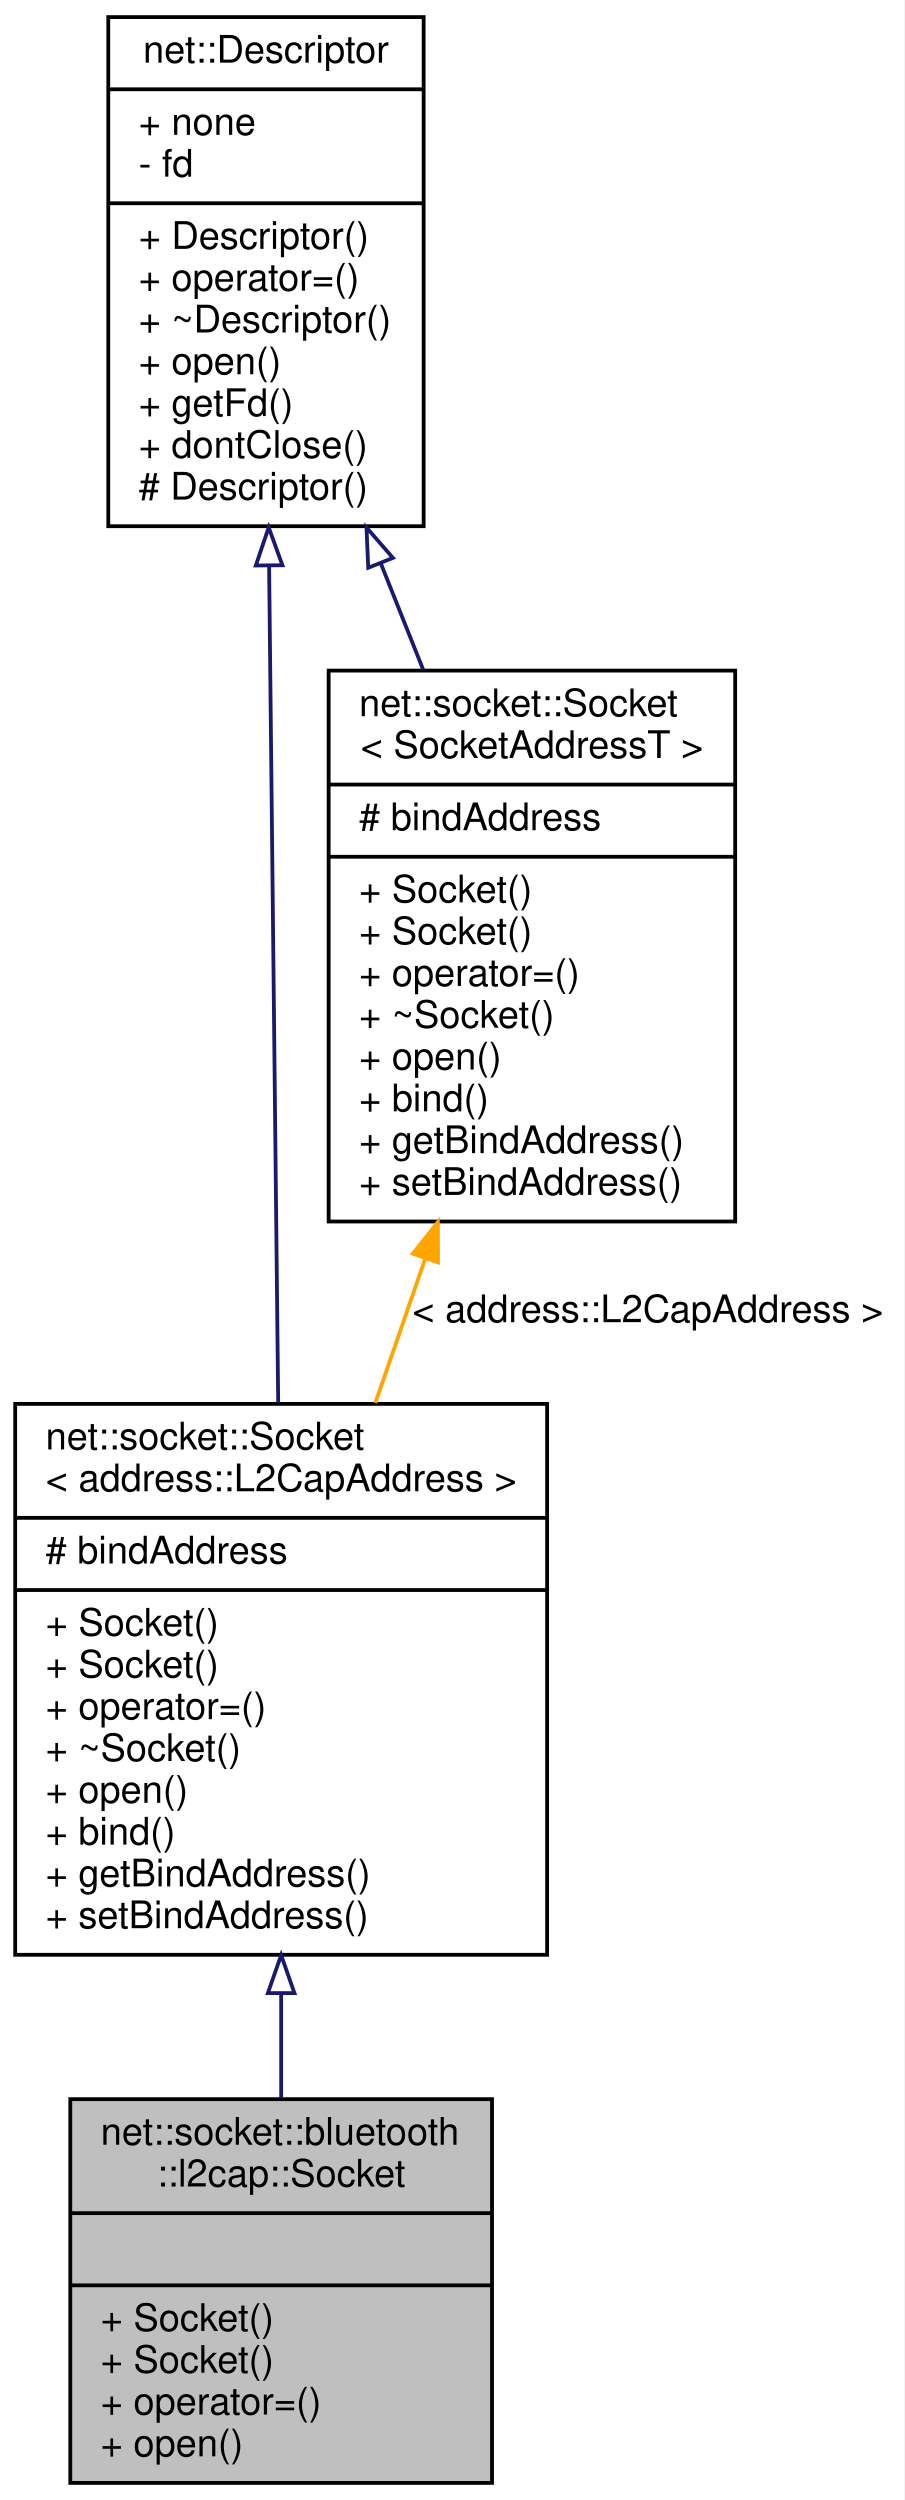
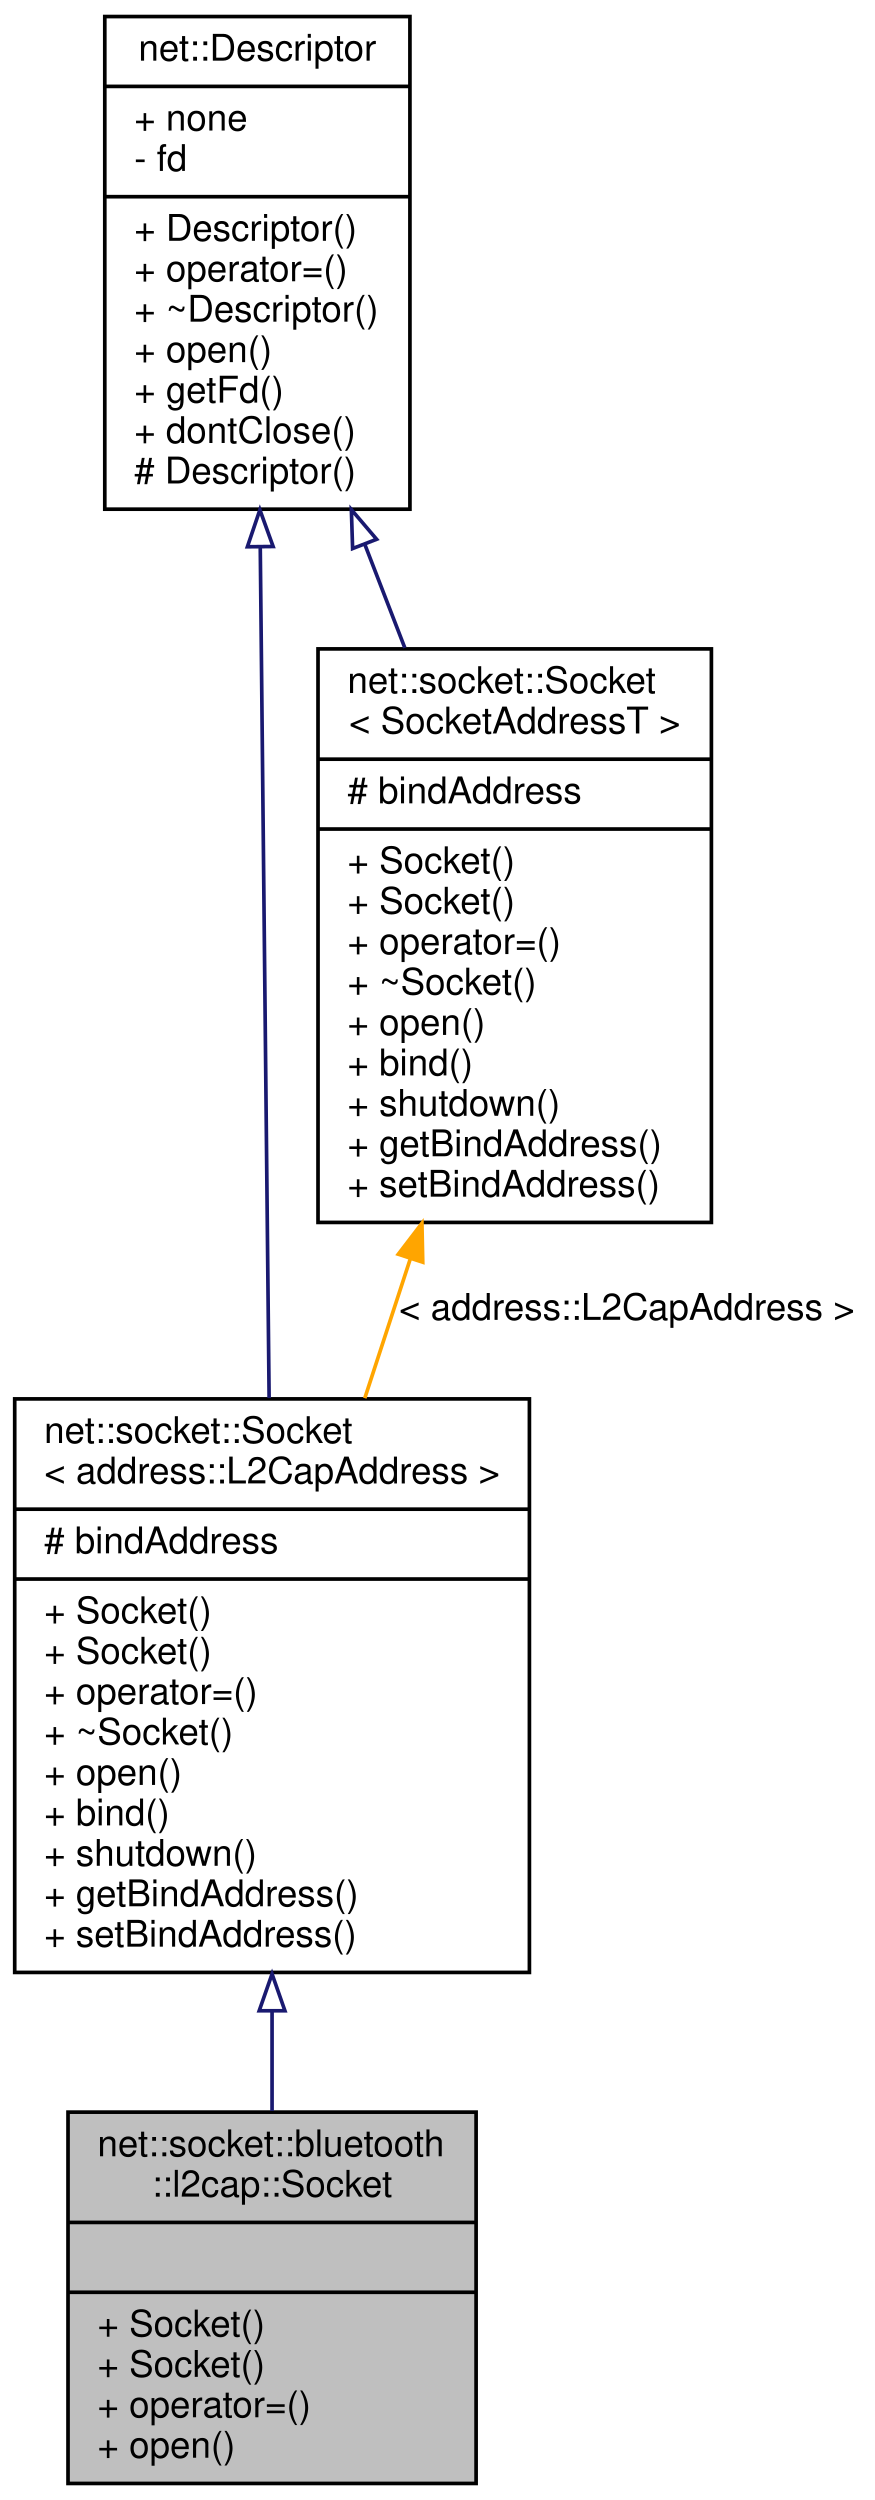
- <svg xmlns="http://www.w3.org/2000/svg" xmlns:xlink="http://www.w3.org/1999/xlink" width="238pt" height="658pt" viewBox="0.00 0.00 238.00 658.00">
-   <g id="graph0" class="graph" transform="scale(1 1) rotate(0) translate(4 654)">
-     <polygon fill="white" stroke="transparent" points="-4,4 -4,-654 234,-654 234,4 -4,4" />
+ <svg xmlns="http://www.w3.org/2000/svg" xmlns:xlink="http://www.w3.org/1999/xlink" width="238pt" height="680pt" viewBox="0.00 0.00 238.00 680.00">
+   <g id="graph0" class="graph" transform="scale(1 1) rotate(0) translate(4 676)">
+     <polygon fill="white" stroke="transparent" points="-4,4 -4,-676 234,-676 234,4 -4,4" />
    <g id="node1" class="node">
      <g id="a_node1">
        <a xlink:title=" ">
          <polygon fill="#bfbfbf" stroke="black" points="14.5,-0.5 14.5,-101.5 125.5,-101.5 125.5,-0.5 14.5,-0.5" />
          <text text-anchor="start" x="22.5" y="-89.5" font-family="Helvetica,sans-Serif" font-size="10.00">net::socket::bluetooth</text>
          <text text-anchor="middle" x="70" y="-78.5" font-family="Helvetica,sans-Serif" font-size="10.00">::l2cap::Socket</text>
          <polyline fill="none" stroke="black" points="14.5,-71.5 125.5,-71.5 " />
          <text text-anchor="middle" x="70" y="-59.5" font-family="Helvetica,sans-Serif" font-size="10.00"> </text>
          <polyline fill="none" stroke="black" points="14.5,-52.5 125.5,-52.5 " />
          <text text-anchor="start" x="22.5" y="-40.5" font-family="Helvetica,sans-Serif" font-size="10.00">+ Socket()</text>
          <text text-anchor="start" x="22.5" y="-29.5" font-family="Helvetica,sans-Serif" font-size="10.00">+ Socket()</text>
          <text text-anchor="start" x="22.5" y="-18.5" font-family="Helvetica,sans-Serif" font-size="10.00">+ operator=()</text>
          <text text-anchor="start" x="22.5" y="-7.5" font-family="Helvetica,sans-Serif" font-size="10.00">+ open()</text>
        </a>
      </g>
    </g>
    <g id="node2" class="node">
      <g id="a_node2">
        <a xlink:href="classnet_1_1socket_1_1_socket.html" target="_top" xlink:title=" ">
-           <polygon fill="white" stroke="black" points="0,-139.5 0,-284.5 140,-284.5 140,-139.5 0,-139.5" />
-           <text text-anchor="start" x="8" y="-272.5" font-family="Helvetica,sans-Serif" font-size="10.00">net::socket::Socket</text>
-           <text text-anchor="middle" x="70" y="-261.5" font-family="Helvetica,sans-Serif" font-size="10.00">&lt; address::L2CapAddress &gt;</text>
-           <polyline fill="none" stroke="black" points="0,-254.5 140,-254.5 " />
-           <text text-anchor="start" x="8" y="-242.5" font-family="Helvetica,sans-Serif" font-size="10.00"># bindAddress</text>
-           <polyline fill="none" stroke="black" points="0,-235.5 140,-235.5 " />
+           <polygon fill="white" stroke="black" points="0,-139.5 0,-295.5 140,-295.5 140,-139.5 0,-139.5" />
+           <text text-anchor="start" x="8" y="-283.5" font-family="Helvetica,sans-Serif" font-size="10.00">net::socket::Socket</text>
+           <text text-anchor="middle" x="70" y="-272.5" font-family="Helvetica,sans-Serif" font-size="10.00">&lt; address::L2CapAddress &gt;</text>
+           <polyline fill="none" stroke="black" points="0,-265.5 140,-265.5 " />
+           <text text-anchor="start" x="8" y="-253.5" font-family="Helvetica,sans-Serif" font-size="10.00"># bindAddress</text>
+           <polyline fill="none" stroke="black" points="0,-246.5 140,-246.5 " />
+           <text text-anchor="start" x="8" y="-234.5" font-family="Helvetica,sans-Serif" font-size="10.00">+ Socket()</text>
          <text text-anchor="start" x="8" y="-223.5" font-family="Helvetica,sans-Serif" font-size="10.00">+ Socket()</text>
-           <text text-anchor="start" x="8" y="-212.5" font-family="Helvetica,sans-Serif" font-size="10.00">+ Socket()</text>
-           <text text-anchor="start" x="8" y="-201.5" font-family="Helvetica,sans-Serif" font-size="10.00">+ operator=()</text>
-           <text text-anchor="start" x="8" y="-190.5" font-family="Helvetica,sans-Serif" font-size="10.00">+ ~Socket()</text>
-           <text text-anchor="start" x="8" y="-179.5" font-family="Helvetica,sans-Serif" font-size="10.00">+ open()</text>
-           <text text-anchor="start" x="8" y="-168.5" font-family="Helvetica,sans-Serif" font-size="10.00">+ bind()</text>
+           <text text-anchor="start" x="8" y="-212.5" font-family="Helvetica,sans-Serif" font-size="10.00">+ operator=()</text>
+           <text text-anchor="start" x="8" y="-201.5" font-family="Helvetica,sans-Serif" font-size="10.00">+ ~Socket()</text>
+           <text text-anchor="start" x="8" y="-190.5" font-family="Helvetica,sans-Serif" font-size="10.00">+ open()</text>
+           <text text-anchor="start" x="8" y="-179.5" font-family="Helvetica,sans-Serif" font-size="10.00">+ bind()</text>
+           <text text-anchor="start" x="8" y="-168.5" font-family="Helvetica,sans-Serif" font-size="10.00">+ shutdown()</text>
          <text text-anchor="start" x="8" y="-157.5" font-family="Helvetica,sans-Serif" font-size="10.00">+ getBindAddress()</text>
          <text text-anchor="start" x="8" y="-146.5" font-family="Helvetica,sans-Serif" font-size="10.00">+ setBindAddress()</text>
        </a>
      </g>
    </g>
    <g id="edge1" class="edge">
-       <path fill="none" stroke="midnightblue" d="M70,-129.26C70,-119.9 70,-110.58 70,-101.82" />
-       <polygon fill="none" stroke="midnightblue" points="66.5,-129.41 70,-139.41 73.5,-129.41 66.5,-129.41" />
+       <path fill="none" stroke="midnightblue" d="M70,-128.96C70,-119.66 70,-110.46 70,-101.82" />
+       <polygon fill="none" stroke="midnightblue" points="66.5,-129.07 70,-139.07 73.5,-129.07 66.5,-129.07" />
    </g>
    <g id="node3" class="node">
      <g id="a_node3">
        <a xlink:href="classnet_1_1_descriptor.html" target="_top" xlink:title=" ">
-           <polygon fill="white" stroke="black" points="24.5,-515.5 24.5,-649.5 107.5,-649.5 107.5,-515.5 24.5,-515.5" />
-           <text text-anchor="middle" x="66" y="-637.5" font-family="Helvetica,sans-Serif" font-size="10.00">net::Descriptor</text>
-           <polyline fill="none" stroke="black" points="24.5,-630.5 107.5,-630.5 " />
-           <text text-anchor="start" x="32.5" y="-618.5" font-family="Helvetica,sans-Serif" font-size="10.00">+ none</text>
-           <text text-anchor="start" x="32.5" y="-607.5" font-family="Helvetica,sans-Serif" font-size="10.00">- fd</text>
-           <polyline fill="none" stroke="black" points="24.5,-600.5 107.5,-600.5 " />
-           <text text-anchor="start" x="32.5" y="-588.5" font-family="Helvetica,sans-Serif" font-size="10.00">+ Descriptor()</text>
-           <text text-anchor="start" x="32.5" y="-577.5" font-family="Helvetica,sans-Serif" font-size="10.00">+ operator=()</text>
-           <text text-anchor="start" x="32.5" y="-566.5" font-family="Helvetica,sans-Serif" font-size="10.00">+ ~Descriptor()</text>
-           <text text-anchor="start" x="32.5" y="-555.5" font-family="Helvetica,sans-Serif" font-size="10.00">+ open()</text>
-           <text text-anchor="start" x="32.5" y="-544.5" font-family="Helvetica,sans-Serif" font-size="10.00">+ getFd()</text>
-           <text text-anchor="start" x="32.5" y="-533.5" font-family="Helvetica,sans-Serif" font-size="10.00">+ dontClose()</text>
-           <text text-anchor="start" x="32.5" y="-522.5" font-family="Helvetica,sans-Serif" font-size="10.00"># Descriptor()</text>
+           <polygon fill="white" stroke="black" points="24.5,-537.5 24.5,-671.5 107.5,-671.5 107.5,-537.5 24.5,-537.5" />
+           <text text-anchor="middle" x="66" y="-659.5" font-family="Helvetica,sans-Serif" font-size="10.00">net::Descriptor</text>
+           <polyline fill="none" stroke="black" points="24.5,-652.5 107.5,-652.5 " />
+           <text text-anchor="start" x="32.5" y="-640.5" font-family="Helvetica,sans-Serif" font-size="10.00">+ none</text>
+           <text text-anchor="start" x="32.5" y="-629.5" font-family="Helvetica,sans-Serif" font-size="10.00">- fd</text>
+           <polyline fill="none" stroke="black" points="24.5,-622.5 107.5,-622.5 " />
+           <text text-anchor="start" x="32.5" y="-610.5" font-family="Helvetica,sans-Serif" font-size="10.00">+ Descriptor()</text>
+           <text text-anchor="start" x="32.5" y="-599.5" font-family="Helvetica,sans-Serif" font-size="10.00">+ operator=()</text>
+           <text text-anchor="start" x="32.5" y="-588.5" font-family="Helvetica,sans-Serif" font-size="10.00">+ ~Descriptor()</text>
+           <text text-anchor="start" x="32.5" y="-577.5" font-family="Helvetica,sans-Serif" font-size="10.00">+ open()</text>
+           <text text-anchor="start" x="32.5" y="-566.5" font-family="Helvetica,sans-Serif" font-size="10.00">+ getFd()</text>
+           <text text-anchor="start" x="32.5" y="-555.5" font-family="Helvetica,sans-Serif" font-size="10.00">+ dontClose()</text>
+           <text text-anchor="start" x="32.5" y="-544.5" font-family="Helvetica,sans-Serif" font-size="10.00"># Descriptor()</text>
        </a>
      </g>
    </g>
    <g id="edge2" class="edge">
-       <path fill="none" stroke="midnightblue" d="M66.83,-505.05C67.53,-440.29 68.53,-348.13 69.22,-284.75" />
-       <polygon fill="none" stroke="midnightblue" points="63.33,-505.16 66.72,-515.19 70.33,-505.23 63.33,-505.16" />
+       <path fill="none" stroke="midnightblue" d="M66.79,-527.24C67.49,-460.19 68.5,-363.07 69.2,-295.73" />
+       <polygon fill="none" stroke="midnightblue" points="63.29,-527.28 66.69,-537.32 70.29,-527.35 63.29,-527.28" />
    </g>
    <g id="node4" class="node">
      <g id="a_node4">
        <a xlink:href="classnet_1_1socket_1_1_socket.html" target="_top" xlink:title=" ">
-           <polygon fill="white" stroke="black" points="82.5,-332.5 82.5,-477.5 189.5,-477.5 189.5,-332.5 82.5,-332.5" />
-           <text text-anchor="start" x="90.5" y="-465.5" font-family="Helvetica,sans-Serif" font-size="10.00">net::socket::Socket</text>
-           <text text-anchor="middle" x="136" y="-454.5" font-family="Helvetica,sans-Serif" font-size="10.00">&lt; SocketAddressT &gt;</text>
-           <polyline fill="none" stroke="black" points="82.5,-447.5 189.5,-447.5 " />
-           <text text-anchor="start" x="90.5" y="-435.5" font-family="Helvetica,sans-Serif" font-size="10.00"># bindAddress</text>
-           <polyline fill="none" stroke="black" points="82.5,-428.5 189.5,-428.5 " />
-           <text text-anchor="start" x="90.5" y="-416.5" font-family="Helvetica,sans-Serif" font-size="10.00">+ Socket()</text>
-           <text text-anchor="start" x="90.5" y="-405.5" font-family="Helvetica,sans-Serif" font-size="10.00">+ Socket()</text>
-           <text text-anchor="start" x="90.5" y="-394.5" font-family="Helvetica,sans-Serif" font-size="10.00">+ operator=()</text>
-           <text text-anchor="start" x="90.5" y="-383.5" font-family="Helvetica,sans-Serif" font-size="10.00">+ ~Socket()</text>
-           <text text-anchor="start" x="90.5" y="-372.5" font-family="Helvetica,sans-Serif" font-size="10.00">+ open()</text>
-           <text text-anchor="start" x="90.5" y="-361.5" font-family="Helvetica,sans-Serif" font-size="10.00">+ bind()</text>
-           <text text-anchor="start" x="90.5" y="-350.5" font-family="Helvetica,sans-Serif" font-size="10.00">+ getBindAddress()</text>
-           <text text-anchor="start" x="90.5" y="-339.5" font-family="Helvetica,sans-Serif" font-size="10.00">+ setBindAddress()</text>
+           <polygon fill="white" stroke="black" points="82.5,-343.5 82.5,-499.5 189.5,-499.5 189.5,-343.5 82.5,-343.5" />
+           <text text-anchor="start" x="90.5" y="-487.5" font-family="Helvetica,sans-Serif" font-size="10.00">net::socket::Socket</text>
+           <text text-anchor="middle" x="136" y="-476.5" font-family="Helvetica,sans-Serif" font-size="10.00">&lt; SocketAddressT &gt;</text>
+           <polyline fill="none" stroke="black" points="82.5,-469.5 189.5,-469.5 " />
+           <text text-anchor="start" x="90.5" y="-457.5" font-family="Helvetica,sans-Serif" font-size="10.00"># bindAddress</text>
+           <polyline fill="none" stroke="black" points="82.5,-450.5 189.5,-450.5 " />
+           <text text-anchor="start" x="90.5" y="-438.5" font-family="Helvetica,sans-Serif" font-size="10.00">+ Socket()</text>
+           <text text-anchor="start" x="90.5" y="-427.5" font-family="Helvetica,sans-Serif" font-size="10.00">+ Socket()</text>
+           <text text-anchor="start" x="90.5" y="-416.5" font-family="Helvetica,sans-Serif" font-size="10.00">+ operator=()</text>
+           <text text-anchor="start" x="90.5" y="-405.5" font-family="Helvetica,sans-Serif" font-size="10.00">+ ~Socket()</text>
+           <text text-anchor="start" x="90.5" y="-394.5" font-family="Helvetica,sans-Serif" font-size="10.00">+ open()</text>
+           <text text-anchor="start" x="90.5" y="-383.5" font-family="Helvetica,sans-Serif" font-size="10.00">+ bind()</text>
+           <text text-anchor="start" x="90.5" y="-372.5" font-family="Helvetica,sans-Serif" font-size="10.00">+ shutdown()</text>
+           <text text-anchor="start" x="90.5" y="-361.5" font-family="Helvetica,sans-Serif" font-size="10.00">+ getBindAddress()</text>
+           <text text-anchor="start" x="90.5" y="-350.5" font-family="Helvetica,sans-Serif" font-size="10.00">+ setBindAddress()</text>
        </a>
      </g>
    </g>
    <g id="edge4" class="edge">
-       <path fill="none" stroke="midnightblue" d="M96.28,-505.59C99.97,-496.34 103.73,-486.91 107.39,-477.72" />
-       <polygon fill="none" stroke="midnightblue" points="92.92,-504.57 92.46,-515.15 99.42,-507.16 92.92,-504.57" />
+       <path fill="none" stroke="midnightblue" d="M95.27,-527.82C98.85,-518.56 102.52,-509.08 106.11,-499.79" />
+       <polygon fill="none" stroke="midnightblue" points="91.91,-526.8 91.57,-537.39 98.44,-529.32 91.91,-526.8" />
    </g>
    <g id="edge3" class="edge">
-       <path fill="none" stroke="orange" d="M107.93,-322.76C103.56,-310.12 99.08,-297.15 94.79,-284.75" />
-       <polygon fill="orange" stroke="orange" points="104.66,-324.03 111.24,-332.34 111.28,-321.74 104.66,-324.03" />
-       <text text-anchor="middle" x="166.5" y="-306" font-family="Helvetica,sans-Serif" font-size="10.00"> &lt; address::L2CapAddress &gt;</text>
+       <path fill="none" stroke="orange" d="M107.63,-333.68C103.51,-321.05 99.28,-308.11 95.22,-295.69" />
+       <polygon fill="orange" stroke="orange" points="104.33,-334.85 110.77,-343.27 110.99,-332.68 104.33,-334.85" />
+       <text text-anchor="middle" x="166.5" y="-317" font-family="Helvetica,sans-Serif" font-size="10.00"> &lt; address::L2CapAddress &gt;</text>
    </g>
  </g>
</svg>
